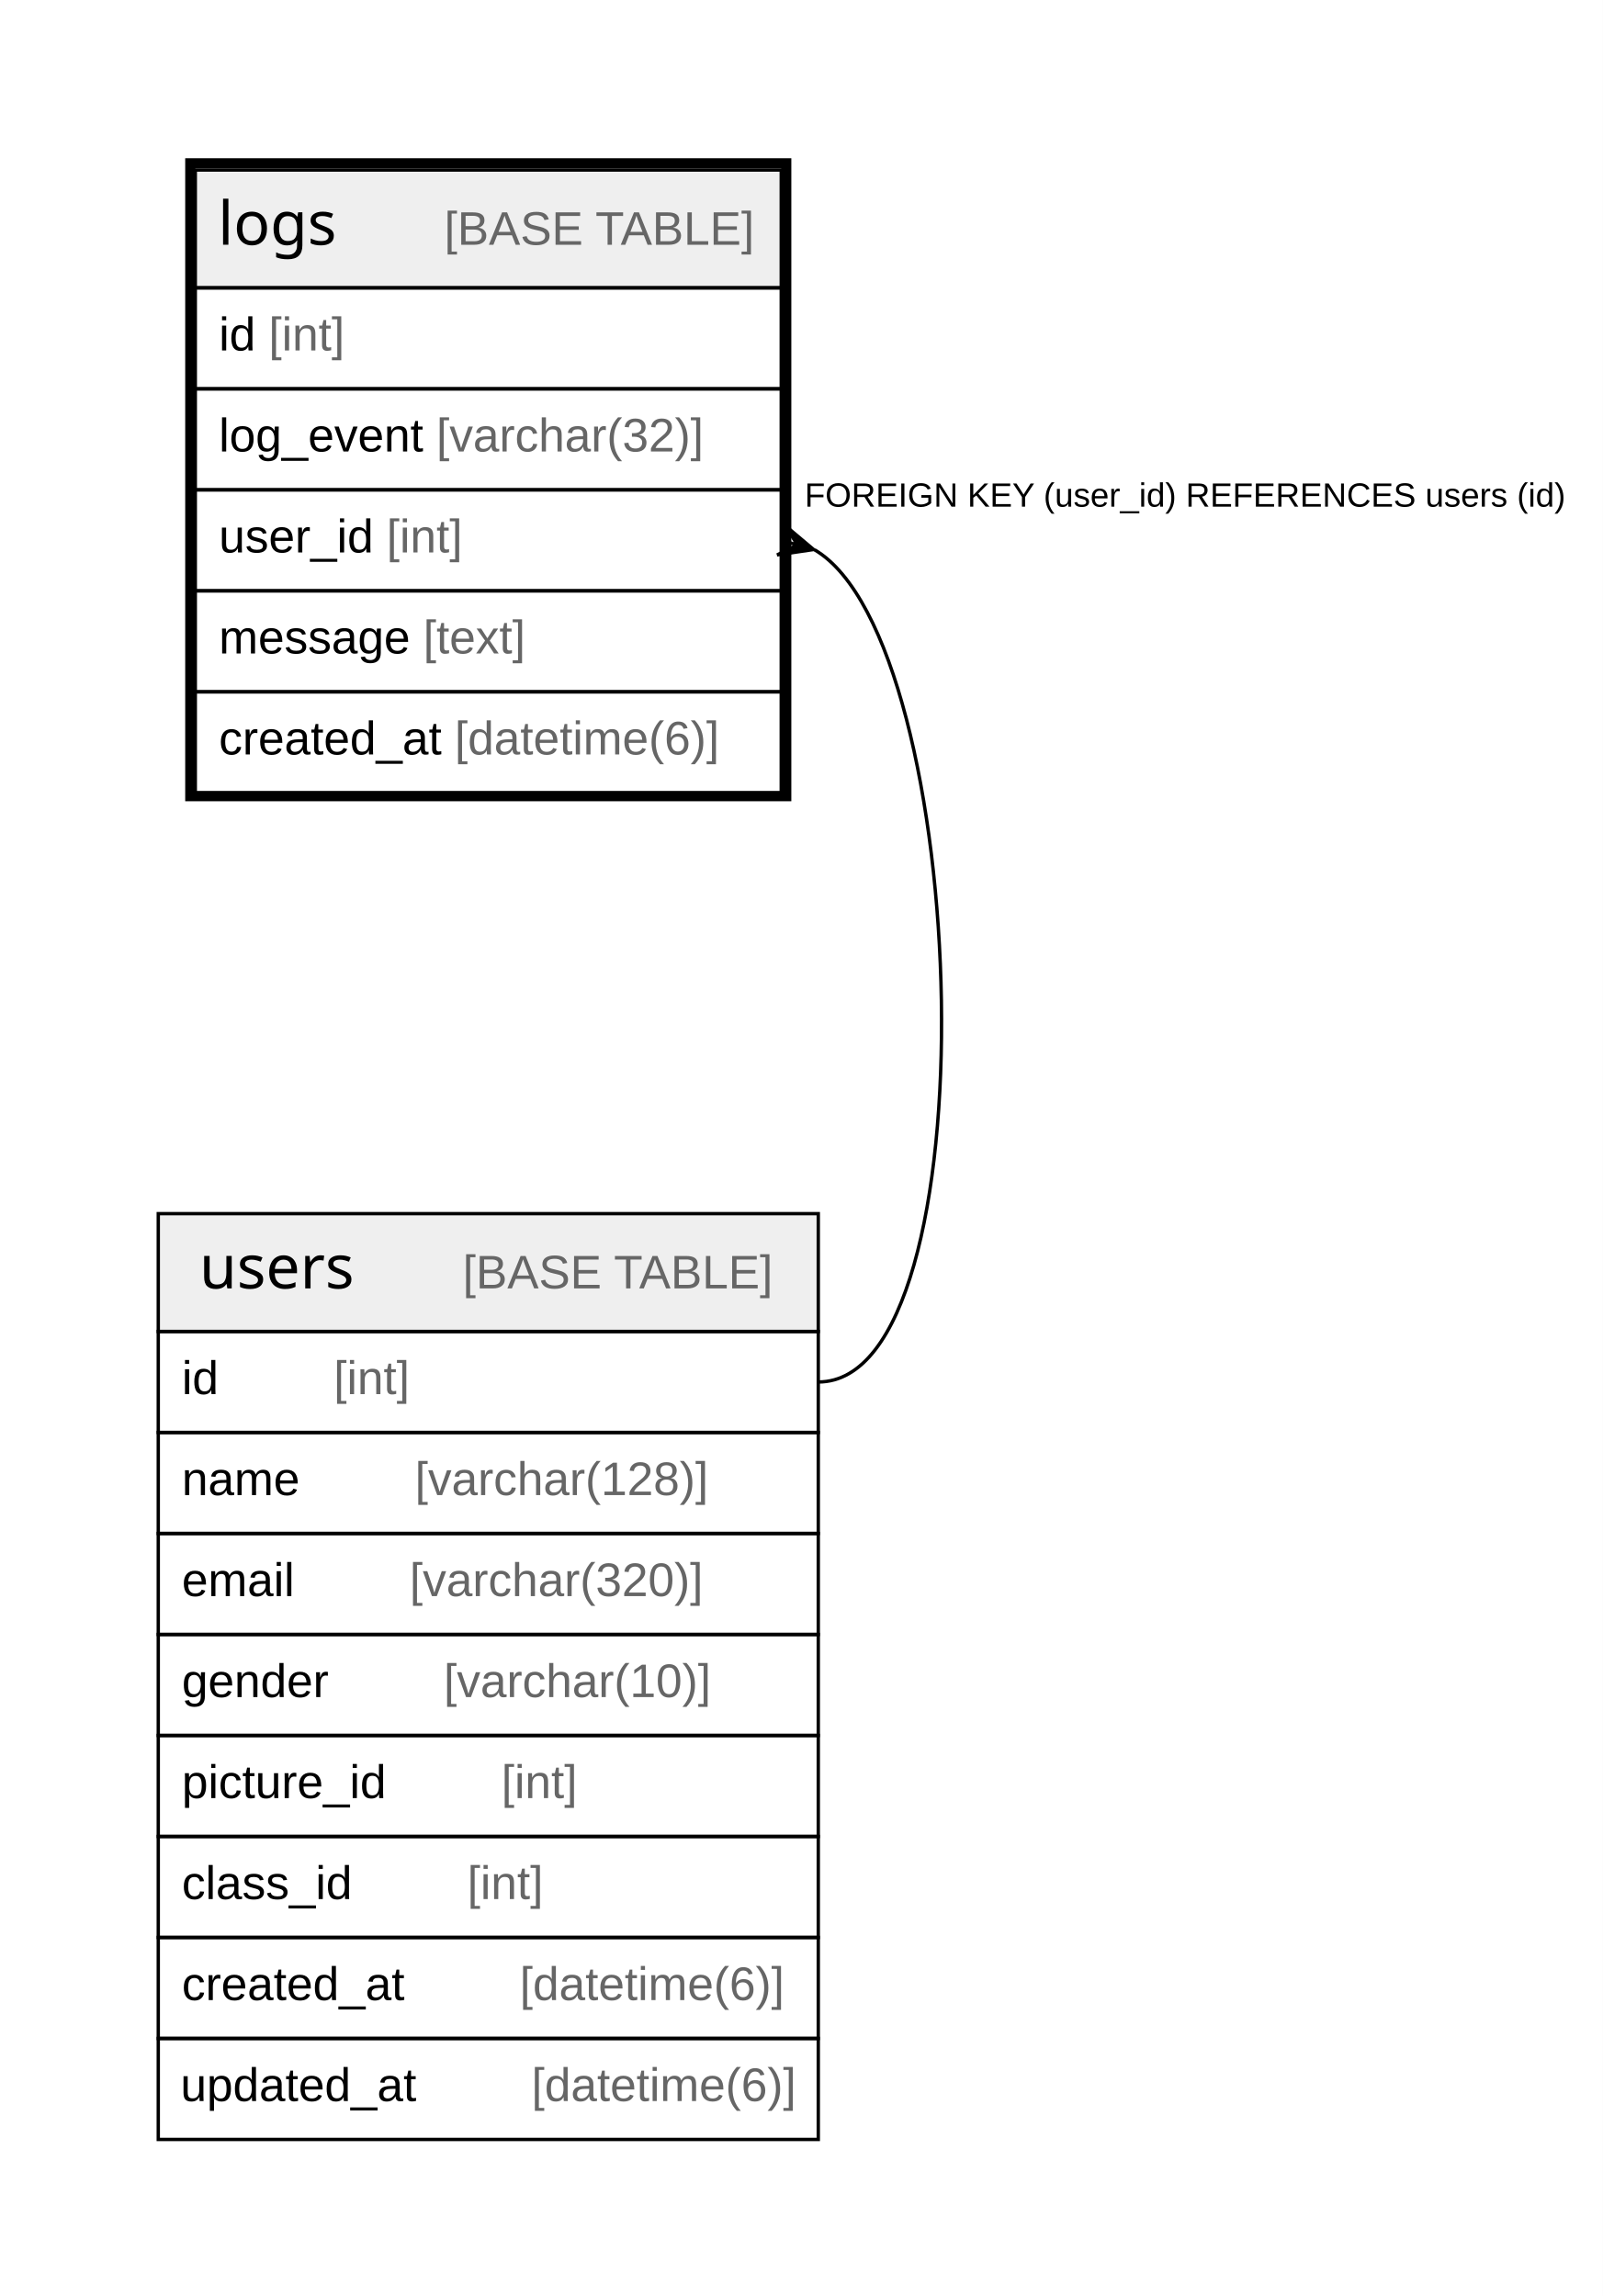
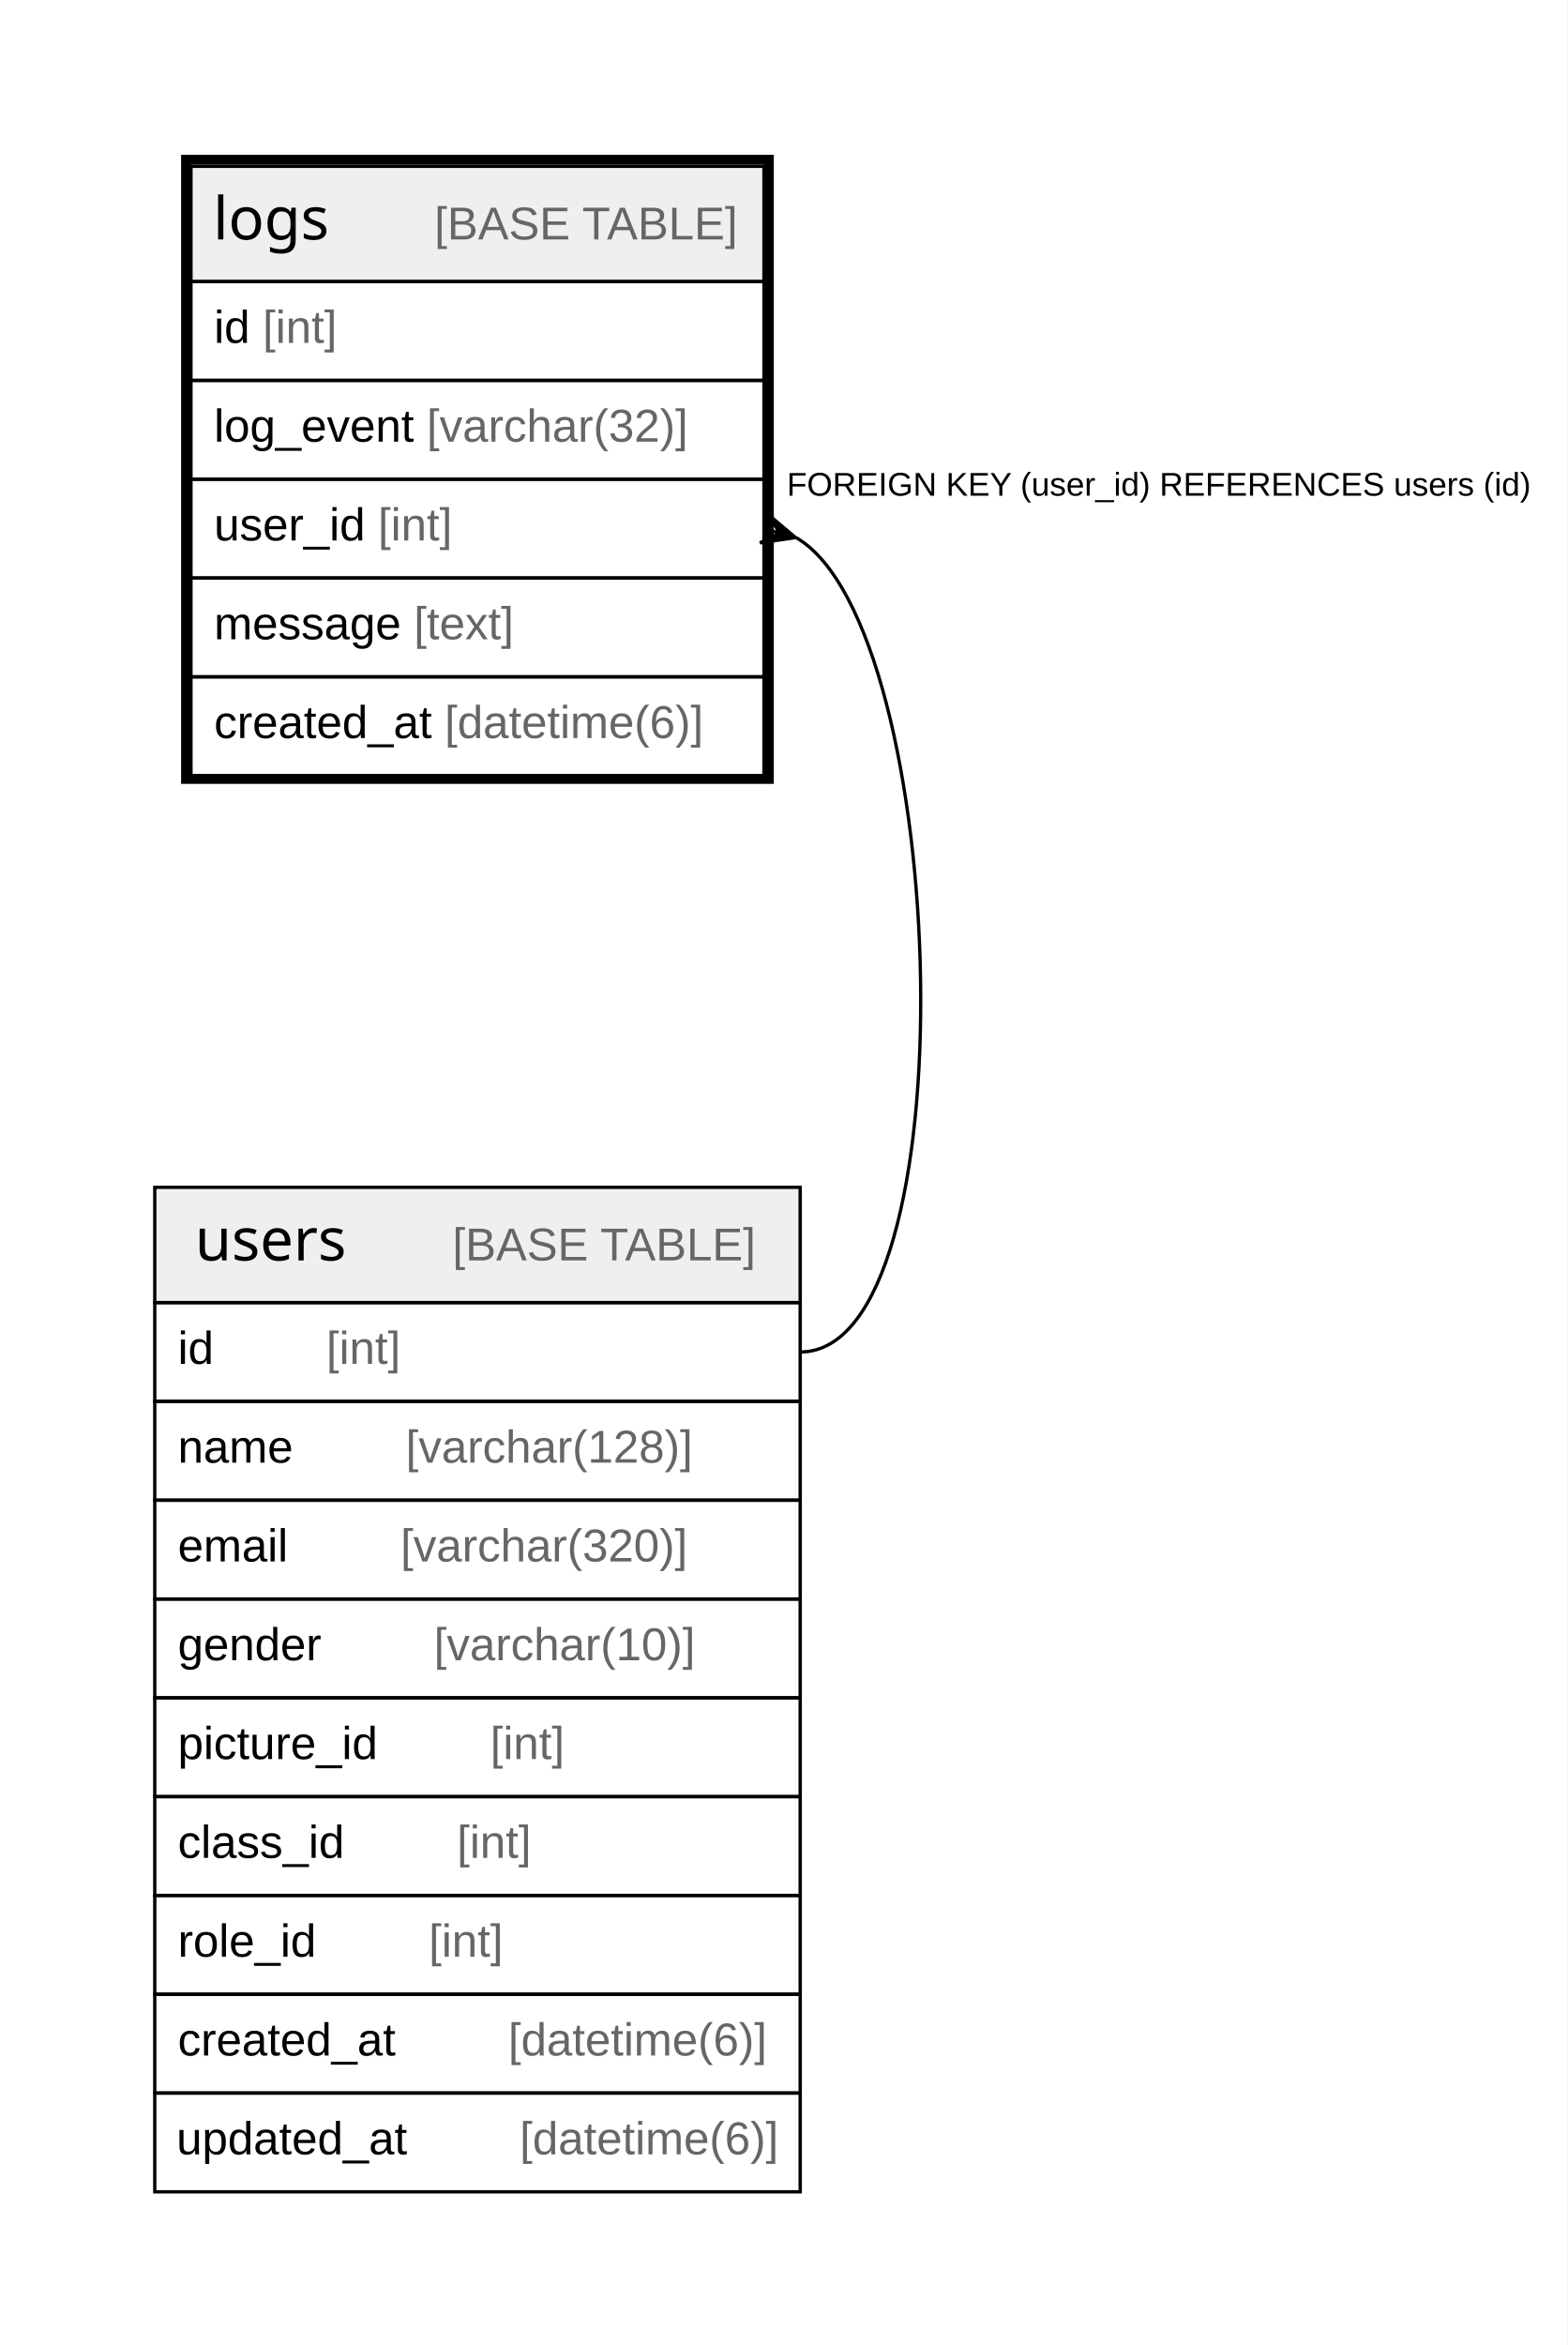
- <svg xmlns="http://www.w3.org/2000/svg" width="476pt" height="682pt" viewBox="0.00 0.00 476.00 682.00">
-   <g id="graph0" class="graph" transform="scale(1 1) rotate(0) translate(4 678)">
-     <polygon fill="#ffffff" stroke="transparent" points="-4,4 -4,-678 472,-678 472,4 -4,4" />
+ <svg xmlns="http://www.w3.org/2000/svg" width="476pt" height="712pt" viewBox="0.00 0.00 476.00 712.00">
+   <g id="graph0" class="graph" transform="scale(1 1) rotate(0) translate(4 708)">
+     <polygon fill="#ffffff" stroke="transparent" points="-4,4 -4,-708 472,-708 472,4 -4,4" />
    <g id="node1" class="node">
-       <polygon fill="#efefef" stroke="transparent" points="54,-592.5 54,-627.5 228,-627.5 228,-592.5 54,-592.5" />
-       <polygon fill="none" stroke="#000000" points="54,-592.5 54,-627.5 228,-627.5 228,-592.5 54,-592.5" />
-       <text text-anchor="start" x="60.713" y="-605.3" font-family="Arial Bold" font-size="18.00" fill="#000000">logs</text>
-       <text text-anchor="start" x="93.719" y="-605.3" font-family="Arial" font-size="14.00" fill="#000000">    </text>
-       <text text-anchor="start" x="127.924" y="-605.3" font-family="Arial" font-size="14.00" fill="#666666">[BASE TABLE]</text>
+       <polygon fill="#efefef" stroke="transparent" points="54,-622.5 54,-657.5 228,-657.5 228,-622.5 54,-622.5" />
+       <polygon fill="none" stroke="#000000" points="54,-622.5 54,-657.5 228,-657.5 228,-622.5 54,-622.5" />
+       <text text-anchor="start" x="60.713" y="-635.3" font-family="Arial Bold" font-size="18.00" fill="#000000">logs</text>
+       <text text-anchor="start" x="93.719" y="-635.3" font-family="Arial" font-size="14.00" fill="#000000">    </text>
+       <text text-anchor="start" x="127.924" y="-635.3" font-family="Arial" font-size="14.00" fill="#666666">[BASE TABLE]</text>
+       <polygon fill="none" stroke="#000000" points="54,-592.5 54,-622.5 228,-622.5 228,-592.5 54,-592.5" />
+       <text text-anchor="start" x="61" y="-603.9" font-family="Arial" font-size="14.00" fill="#000000">id </text>
+       <text text-anchor="start" x="75.78" y="-603.9" font-family="Arial" font-size="14.00" fill="#666666">[int]</text>
      <polygon fill="none" stroke="#000000" points="54,-562.5 54,-592.5 228,-592.5 228,-562.5 54,-562.5" />
-       <text text-anchor="start" x="61" y="-573.9" font-family="Arial" font-size="14.00" fill="#000000">id </text>
-       <text text-anchor="start" x="75.78" y="-573.9" font-family="Arial" font-size="14.00" fill="#666666">[int]</text>
+       <text text-anchor="start" x="61" y="-573.9" font-family="Arial" font-size="14.00" fill="#000000">log_event </text>
+       <text text-anchor="start" x="125.583" y="-573.9" font-family="Arial" font-size="14.00" fill="#666666">[varchar(32)]</text>
      <polygon fill="none" stroke="#000000" points="54,-532.5 54,-562.5 228,-562.5 228,-532.5 54,-532.5" />
-       <text text-anchor="start" x="61" y="-543.9" font-family="Arial" font-size="14.00" fill="#000000">log_event </text>
-       <text text-anchor="start" x="125.583" y="-543.9" font-family="Arial" font-size="14.00" fill="#666666">[varchar(32)]</text>
+       <text text-anchor="start" x="61" y="-543.9" font-family="Arial" font-size="14.00" fill="#000000">user_id </text>
+       <text text-anchor="start" x="110.788" y="-543.9" font-family="Arial" font-size="14.00" fill="#666666">[int]</text>
      <polygon fill="none" stroke="#000000" points="54,-502.5 54,-532.5 228,-532.5 228,-502.5 54,-502.5" />
-       <text text-anchor="start" x="61" y="-513.9" font-family="Arial" font-size="14.00" fill="#000000">user_id </text>
-       <text text-anchor="start" x="110.788" y="-513.9" font-family="Arial" font-size="14.00" fill="#666666">[int]</text>
+       <text text-anchor="start" x="61" y="-513.9" font-family="Arial" font-size="14.00" fill="#000000">message </text>
+       <text text-anchor="start" x="121.682" y="-513.9" font-family="Arial" font-size="14.00" fill="#666666">[text]</text>
      <polygon fill="none" stroke="#000000" points="54,-472.5 54,-502.5 228,-502.5 228,-472.5 54,-472.5" />
-       <text text-anchor="start" x="61" y="-483.9" font-family="Arial" font-size="14.00" fill="#000000">message </text>
-       <text text-anchor="start" x="121.682" y="-483.9" font-family="Arial" font-size="14.00" fill="#666666">[text]</text>
-       <polygon fill="none" stroke="#000000" points="54,-442.5 54,-472.5 228,-472.5 228,-442.5 54,-442.5" />
-       <text text-anchor="start" x="61" y="-453.9" font-family="Arial" font-size="14.00" fill="#000000">created_at </text>
-       <text text-anchor="start" x="131.028" y="-453.9" font-family="Arial" font-size="14.00" fill="#666666">[datetime(6)]</text>
-       <polygon fill="none" stroke="#000000" stroke-width="3" points="52.5,-441.5 52.5,-629.5 229.5,-629.5 229.5,-441.5 52.5,-441.5" />
+       <text text-anchor="start" x="61" y="-483.9" font-family="Arial" font-size="14.00" fill="#000000">created_at </text>
+       <text text-anchor="start" x="131.028" y="-483.9" font-family="Arial" font-size="14.00" fill="#666666">[datetime(6)]</text>
+       <polygon fill="none" stroke="#000000" stroke-width="3" points="52.5,-471.5 52.5,-659.5 229.5,-659.5 229.5,-471.5 52.5,-471.5" />
    </g>
    <g id="node2" class="node">
-       <polygon fill="#efefef" stroke="transparent" points="43,-282.5 43,-317.5 239,-317.5 239,-282.5 43,-282.5" />
-       <polygon fill="none" stroke="#000000" points="43,-282.5 43,-317.5 239,-317.5 239,-282.5 43,-282.5" />
-       <text text-anchor="start" x="55.214" y="-295.3" font-family="Arial Bold" font-size="18.00" fill="#000000">users</text>
-       <text text-anchor="start" x="99.218" y="-295.3" font-family="Arial" font-size="14.00" fill="#000000">    </text>
-       <text text-anchor="start" x="133.423" y="-295.3" font-family="Arial" font-size="14.00" fill="#666666">[BASE TABLE]</text>
+       <polygon fill="#efefef" stroke="transparent" points="43,-312.5 43,-347.5 239,-347.5 239,-312.5 43,-312.5" />
+       <polygon fill="none" stroke="#000000" points="43,-312.5 43,-347.5 239,-347.5 239,-312.5 43,-312.5" />
+       <text text-anchor="start" x="55.214" y="-325.3" font-family="Arial Bold" font-size="18.00" fill="#000000">users</text>
+       <text text-anchor="start" x="99.218" y="-325.3" font-family="Arial" font-size="14.00" fill="#000000">    </text>
+       <text text-anchor="start" x="133.423" y="-325.3" font-family="Arial" font-size="14.00" fill="#666666">[BASE TABLE]</text>
+       <polygon fill="none" stroke="#000000" points="43,-282.5 43,-312.5 239,-312.5 239,-282.5 43,-282.5" />
+       <text text-anchor="start" x="50" y="-293.9" font-family="Arial" font-size="14.00" fill="#000000">id    </text>
+       <text text-anchor="start" x="95.094" y="-293.9" font-family="Arial" font-size="14.00" fill="#666666">[int]</text>
      <polygon fill="none" stroke="#000000" points="43,-252.5 43,-282.5 239,-282.5 239,-252.5 43,-252.5" />
-       <text text-anchor="start" x="50" y="-263.9" font-family="Arial" font-size="14.00" fill="#000000">id    </text>
-       <text text-anchor="start" x="95.094" y="-263.9" font-family="Arial" font-size="14.00" fill="#666666">[int]</text>
+       <text text-anchor="start" x="50" y="-263.9" font-family="Arial" font-size="14.00" fill="#000000">name    </text>
+       <text text-anchor="start" x="119.213" y="-263.9" font-family="Arial" font-size="14.00" fill="#666666">[varchar(128)]</text>
      <polygon fill="none" stroke="#000000" points="43,-222.5 43,-252.5 239,-252.5 239,-222.5 43,-222.5" />
-       <text text-anchor="start" x="50" y="-233.9" font-family="Arial" font-size="14.00" fill="#000000">name    </text>
-       <text text-anchor="start" x="119.213" y="-233.9" font-family="Arial" font-size="14.00" fill="#666666">[varchar(128)]</text>
+       <text text-anchor="start" x="50" y="-233.9" font-family="Arial" font-size="14.00" fill="#000000">email    </text>
+       <text text-anchor="start" x="117.644" y="-233.9" font-family="Arial" font-size="14.00" fill="#666666">[varchar(320)]</text>
      <polygon fill="none" stroke="#000000" points="43,-192.5 43,-222.5 239,-222.5 239,-192.5 43,-192.5" />
-       <text text-anchor="start" x="50" y="-203.9" font-family="Arial" font-size="14.00" fill="#000000">email    </text>
-       <text text-anchor="start" x="117.644" y="-203.9" font-family="Arial" font-size="14.00" fill="#666666">[varchar(320)]</text>
+       <text text-anchor="start" x="50" y="-203.9" font-family="Arial" font-size="14.00" fill="#000000">gender    </text>
+       <text text-anchor="start" x="127.778" y="-203.9" font-family="Arial" font-size="14.00" fill="#666666">[varchar(10)]</text>
      <polygon fill="none" stroke="#000000" points="43,-162.5 43,-192.5 239,-192.5 239,-162.5 43,-162.5" />
-       <text text-anchor="start" x="50" y="-173.9" font-family="Arial" font-size="14.00" fill="#000000">gender    </text>
-       <text text-anchor="start" x="127.778" y="-173.9" font-family="Arial" font-size="14.00" fill="#666666">[varchar(10)]</text>
+       <text text-anchor="start" x="50" y="-173.9" font-family="Arial" font-size="14.00" fill="#000000">picture_id    </text>
+       <text text-anchor="start" x="144.882" y="-173.9" font-family="Arial" font-size="14.00" fill="#666666">[int]</text>
      <polygon fill="none" stroke="#000000" points="43,-132.5 43,-162.5 239,-162.5 239,-132.5 43,-132.5" />
-       <text text-anchor="start" x="50" y="-143.9" font-family="Arial" font-size="14.00" fill="#000000">picture_id    </text>
-       <text text-anchor="start" x="144.882" y="-143.9" font-family="Arial" font-size="14.00" fill="#666666">[int]</text>
+       <text text-anchor="start" x="50" y="-143.9" font-family="Arial" font-size="14.00" fill="#000000">class_id    </text>
+       <text text-anchor="start" x="134.766" y="-143.9" font-family="Arial" font-size="14.00" fill="#666666">[int]</text>
      <polygon fill="none" stroke="#000000" points="43,-102.5 43,-132.5 239,-132.5 239,-102.5 43,-102.5" />
-       <text text-anchor="start" x="50" y="-113.9" font-family="Arial" font-size="14.00" fill="#000000">class_id    </text>
-       <text text-anchor="start" x="134.766" y="-113.9" font-family="Arial" font-size="14.00" fill="#666666">[int]</text>
+       <text text-anchor="start" x="50" y="-113.9" font-family="Arial" font-size="14.00" fill="#000000">role_id    </text>
+       <text text-anchor="start" x="126.209" y="-113.9" font-family="Arial" font-size="14.00" fill="#666666">[int]</text>
      <polygon fill="none" stroke="#000000" points="43,-72.5 43,-102.5 239,-102.5 239,-72.5 43,-72.5" />
      <text text-anchor="start" x="50" y="-83.9" font-family="Arial" font-size="14.00" fill="#000000">created_at    </text>
      <text text-anchor="start" x="150.342" y="-83.9" font-family="Arial" font-size="14.00" fill="#666666">[datetime(6)]</text>
      <polygon fill="none" stroke="#000000" points="43,-42.5 43,-72.5 239,-72.5 239,-42.5 43,-42.5" />
      <text text-anchor="start" x="49.595" y="-53.9" font-family="Arial" font-size="14.00" fill="#000000">updated_at    </text>
      <text text-anchor="start" x="153.841" y="-53.9" font-family="Arial" font-size="14.00" fill="#666666">[datetime(6)]</text>
    </g>
    <g id="edge1" class="edge">
-       <path fill="none" stroke="#000000" d="M237.899,-514.692C284.724,-487.227 291.134,-267.5 239,-267.5" />
-       <polygon fill="#000000" stroke="#000000" points="237.62,-514.771 226.772,-513.171 232.81,-516.136 228,-517.5 228,-517.5 228,-517.5 232.81,-516.136 229.228,-521.829 237.62,-514.771 237.62,-514.771" />
-       <text text-anchor="start" x="234.945" y="-527.5" font-family="Arial" font-size="10.00" fill="#000000">FOREIGN KEY (user_id) REFERENCES users (id)</text>
+       <path fill="none" stroke="#000000" d="M237.899,-544.692C284.724,-517.227 291.134,-297.5 239,-297.5" />
+       <polygon fill="#000000" stroke="#000000" points="237.62,-544.771 226.772,-543.171 232.81,-546.136 228,-547.5 228,-547.5 228,-547.5 232.81,-546.136 229.228,-551.829 237.62,-544.771 237.62,-544.771" />
+       <text text-anchor="start" x="234.945" y="-557.5" font-family="Arial" font-size="10.00" fill="#000000">FOREIGN KEY (user_id) REFERENCES users (id)</text>
    </g>
  </g>
</svg>
